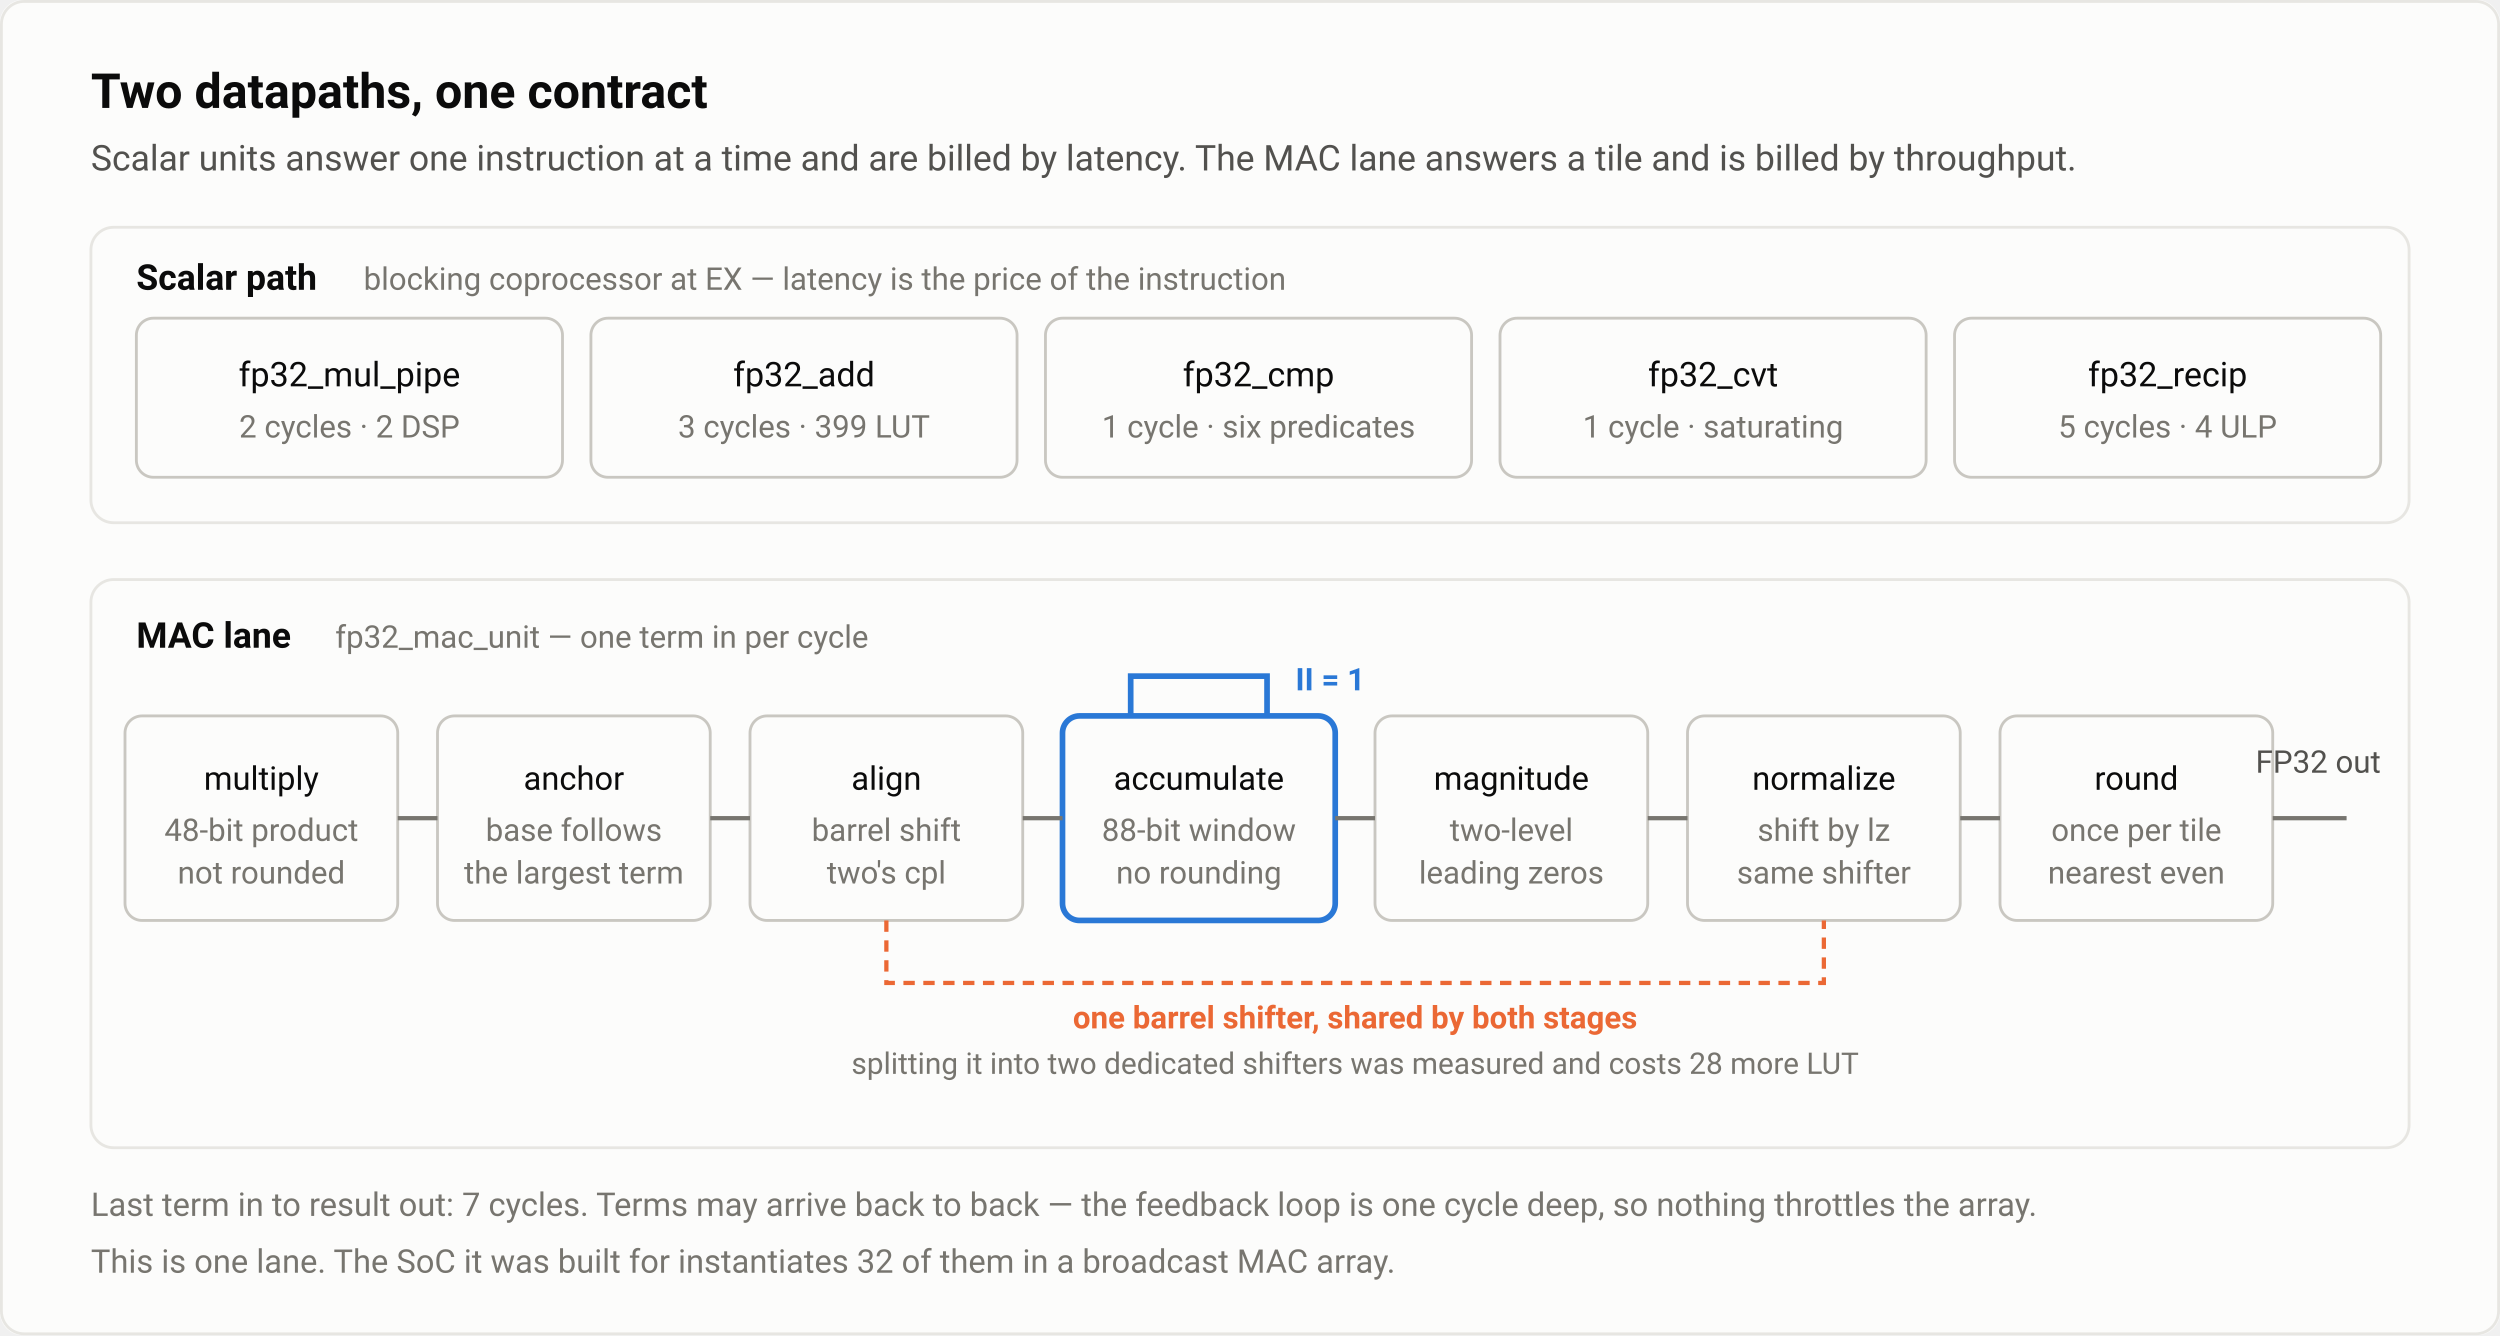
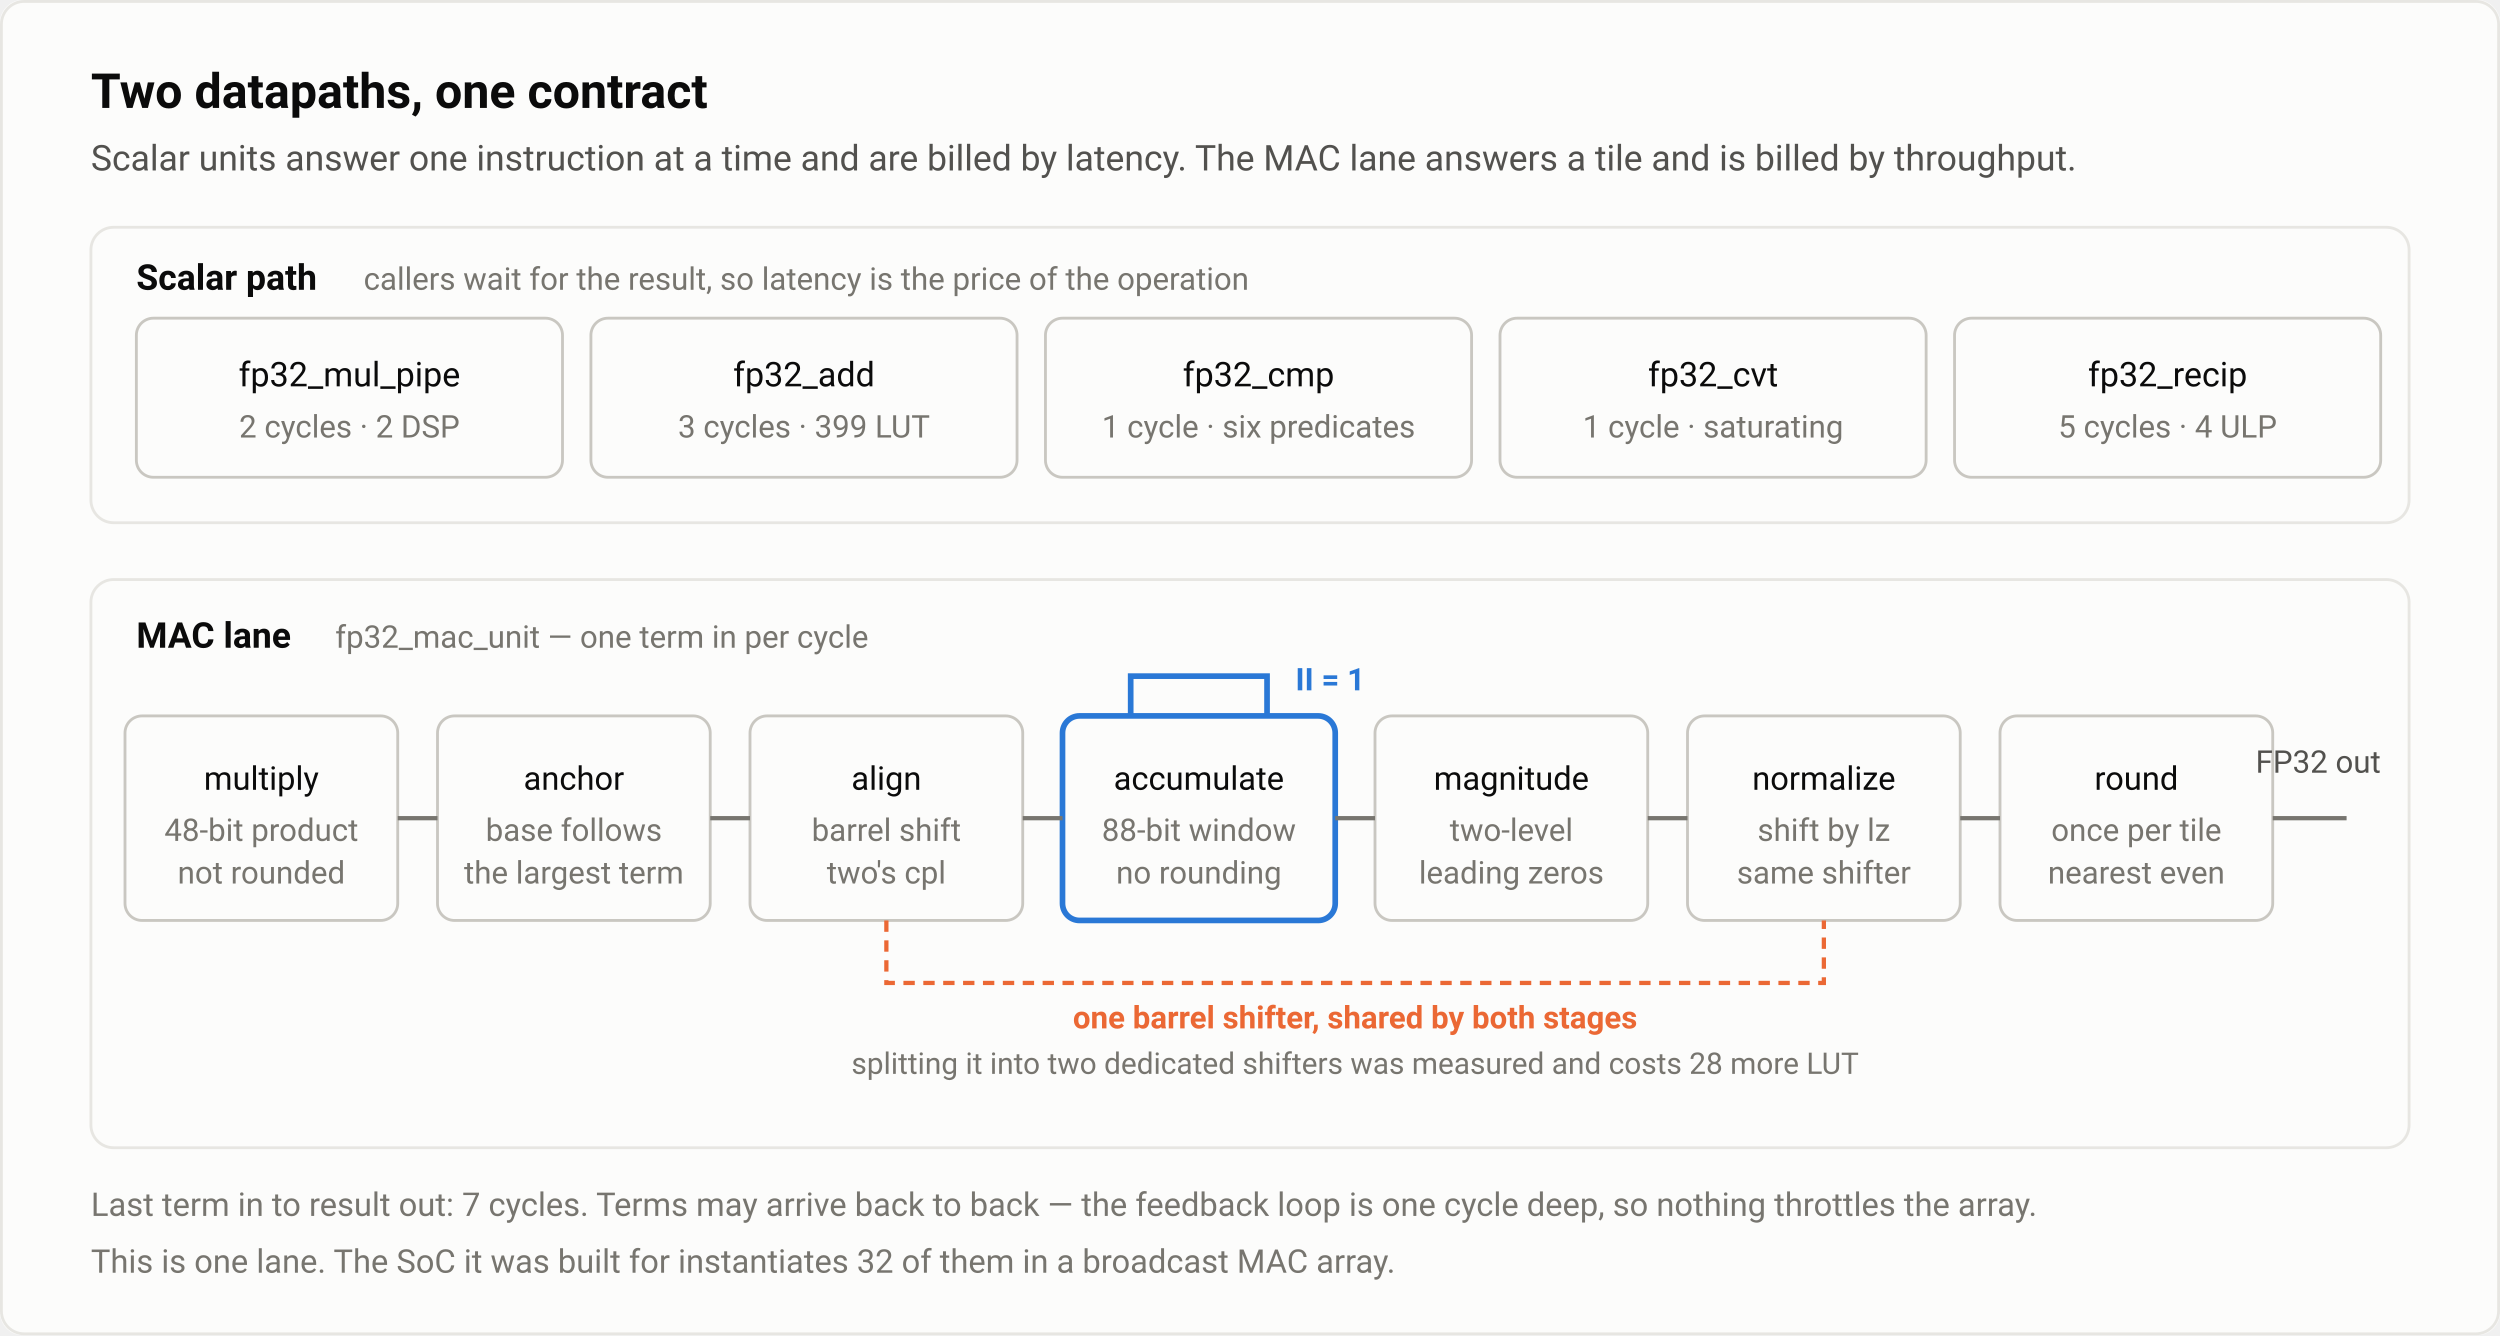
<svg xmlns="http://www.w3.org/2000/svg" viewBox="0 0 880 470" width="880" height="470" role="img" aria-label="Block diagram: scalar FP32 units and the windowed multiply-accumulate lane pipeline">
  <style>
  .s{fill:#fcfcfb}
  .t1{fill:#0b0b0b}
  .t2{fill:#52514e}
  .t3{fill:#77756f}
  .frame{fill:none;stroke:#e7e6e2;stroke-width:1}
  .group{fill:none;stroke:#e7e6e2;stroke-width:1}
  .chip{fill:none;stroke:#c9c7c1;stroke-width:1}
  .stage{fill:none;stroke:#c9c7c1;stroke-width:1}
  .stagesel{fill:none;stroke:#2a78d6;stroke-width:2}
  .flow{stroke:#77756f;stroke-width:1.5;fill:none}
  .loop{stroke:#2a78d6;stroke-width:2;fill:none}
  .share{stroke:#eb6834;stroke-width:1.5;fill:none;stroke-dasharray:4 3}
  .accent{fill:#2a78d6}
  .accent2{fill:#eb6834}
  text{font-family:-apple-system,BlinkMacSystemFont,'Segoe UI',Roboto,'Helvetica Neue',Arial,sans-serif}
  @media (prefers-color-scheme: dark){
    .s{fill:#1a1a19} .t1{fill:#ffffff} .t2{fill:#c3c2b7} .t3{fill:#8f8d85}
    .frame{stroke:#2e2e2c} .group{stroke:#2e2e2c} .chip{stroke:#3d3c39} .stage{stroke:#3d3c39}
    .stagesel{stroke:#3987e5} .flow{stroke:#8f8d85} .loop{stroke:#3987e5} .share{stroke:#d95926}
    .accent{fill:#3987e5} .accent2{fill:#d95926}
  }
</style>
  <rect class="s" x="0" y="0" width="880" height="470" rx="8" />
  <rect class="frame" x="0.5" y="0.5" width="879" height="469" rx="8" />
  <text class="t1" x="32" y="38" font-size="17" font-weight="600">Two datapaths, one contract</text>
  <text class="t2" x="32" y="60" font-size="12.5">Scalar units answer one instruction at a time and are billed by latency. The MAC lane answers a tile and is billed by throughput.</text>
  <rect class="group" x="32" y="80" width="816" height="104" rx="8" />
  <text class="t1" x="48" y="102" font-size="12.5" font-weight="600">Scalar path</text>
-   <text class="t3" x="128" y="102" font-size="11">blocking coprocessor at EX — latency is the price of the instruction</text>
+   <text class="t3" x="128" y="102" font-size="11">callers wait for the result, so latency is the price of the operation</text>
  <rect class="chip" x="48" y="112" width="150" height="56" rx="6" />
  <text class="t1" x="123" y="136" font-size="12" text-anchor="middle">fp32_mul_pipe</text>
  <text class="t3" x="123" y="154" font-size="11" text-anchor="middle">2 cycles · 2 DSP</text>
  <rect class="chip" x="208" y="112" width="150" height="56" rx="6" />
  <text class="t1" x="283" y="136" font-size="12" text-anchor="middle">fp32_add</text>
  <text class="t3" x="283" y="154" font-size="11" text-anchor="middle">3 cycles · 399 LUT</text>
  <rect class="chip" x="368" y="112" width="150" height="56" rx="6" />
  <text class="t1" x="443" y="136" font-size="12" text-anchor="middle">fp32_cmp</text>
  <text class="t3" x="443" y="154" font-size="11" text-anchor="middle">1 cycle · six predicates</text>
  <rect class="chip" x="528" y="112" width="150" height="56" rx="6" />
  <text class="t1" x="603" y="136" font-size="12" text-anchor="middle">fp32_cvt</text>
  <text class="t3" x="603" y="154" font-size="11" text-anchor="middle">1 cycle · saturating</text>
  <rect class="chip" x="688" y="112" width="150" height="56" rx="6" />
  <text class="t1" x="763" y="136" font-size="12" text-anchor="middle">fp32_recip</text>
  <text class="t3" x="763" y="154" font-size="11" text-anchor="middle">5 cycles · 4 ULP</text>
  <rect class="group" x="32" y="204" width="816" height="200" rx="8" />
  <text class="t1" x="48" y="228" font-size="12.5" font-weight="600">MAC lane</text>
  <text class="t3" x="118" y="228" font-size="11">fp32_mac_unit — one term in per cycle</text>
  <g font-size="11" text-anchor="middle">
    <rect class="stage" x="44" y="252" width="96" height="72" rx="6" />
    <text class="t1" x="92" y="278" font-size="11.5">multiply</text>
    <text class="t3" x="92" y="296">48-bit product</text>
    <text class="t3" x="92" y="311">not rounded</text>
    <rect class="stage" x="154" y="252" width="96" height="72" rx="6" />
    <text class="t1" x="202" y="278" font-size="11.5">anchor</text>
    <text class="t3" x="202" y="296">base follows</text>
    <text class="t3" x="202" y="311">the largest term</text>
    <rect class="stage" x="264" y="252" width="96" height="72" rx="6" />
    <text class="t1" x="312" y="278" font-size="11.5">align</text>
    <text class="t3" x="312" y="296">barrel shift</text>
    <text class="t3" x="312" y="311">two's cpl</text>
    <rect class="stagesel" x="374" y="252" width="96" height="72" rx="6" />
    <text class="t1" x="422" y="278" font-size="11.5">accumulate</text>
    <text class="t3" x="422" y="296">88-bit window</text>
    <text class="t3" x="422" y="311">no rounding</text>
    <rect class="stage" x="484" y="252" width="96" height="72" rx="6" />
    <text class="t1" x="532" y="278" font-size="11.5">magnitude</text>
    <text class="t3" x="532" y="296">two-level</text>
    <text class="t3" x="532" y="311">leading zeros</text>
    <rect class="stage" x="594" y="252" width="96" height="72" rx="6" />
    <text class="t1" x="642" y="278" font-size="11.5">normalize</text>
    <text class="t3" x="642" y="296">shift by lz</text>
    <text class="t3" x="642" y="311">same shifter</text>
    <rect class="stage" x="704" y="252" width="96" height="72" rx="6" />
    <text class="t1" x="752" y="278" font-size="11.5">round</text>
    <text class="t3" x="752" y="296">once per tile</text>
    <text class="t3" x="752" y="311">nearest even</text>
  </g>
  <g class="flow">
    <path d="M140 288 h14" />
    <path d="M250 288 h14" />
    <path d="M360 288 h14" />
    <path d="M470 288 h14" />
    <path d="M580 288 h14" />
    <path d="M690 288 h14" />
    <path d="M800 288 h26" />
  </g>
  <text class="t2" x="816" y="272" font-size="11" text-anchor="middle">FP32 out</text>
  <path class="loop" d="M446 252 v-14 h-48 v14" />
  <text class="accent" x="456" y="243" font-size="11" font-weight="600">II = 1</text>
  <path class="share" d="M312 324 v22 h330 v-22" />
  <text class="accent2" x="477" y="362" font-size="11" text-anchor="middle" font-weight="600">one barrel shifter, shared by both stages</text>
  <text class="t3" x="477" y="378" font-size="10.5" text-anchor="middle">splitting it into two dedicated shifters was measured and costs 28 more LUT</text>
  <text class="t3" x="32" y="428" font-size="11.5">Last term in to result out: 7 cycles. Terms may arrive back to back — the feedback loop is one cycle deep, so nothing throttles the array.</text>
  <text class="t3" x="32" y="448" font-size="11.5">This is one lane. The SoC it was built for instantiates 32 of them in a broadcast MAC array.</text>
</svg>
